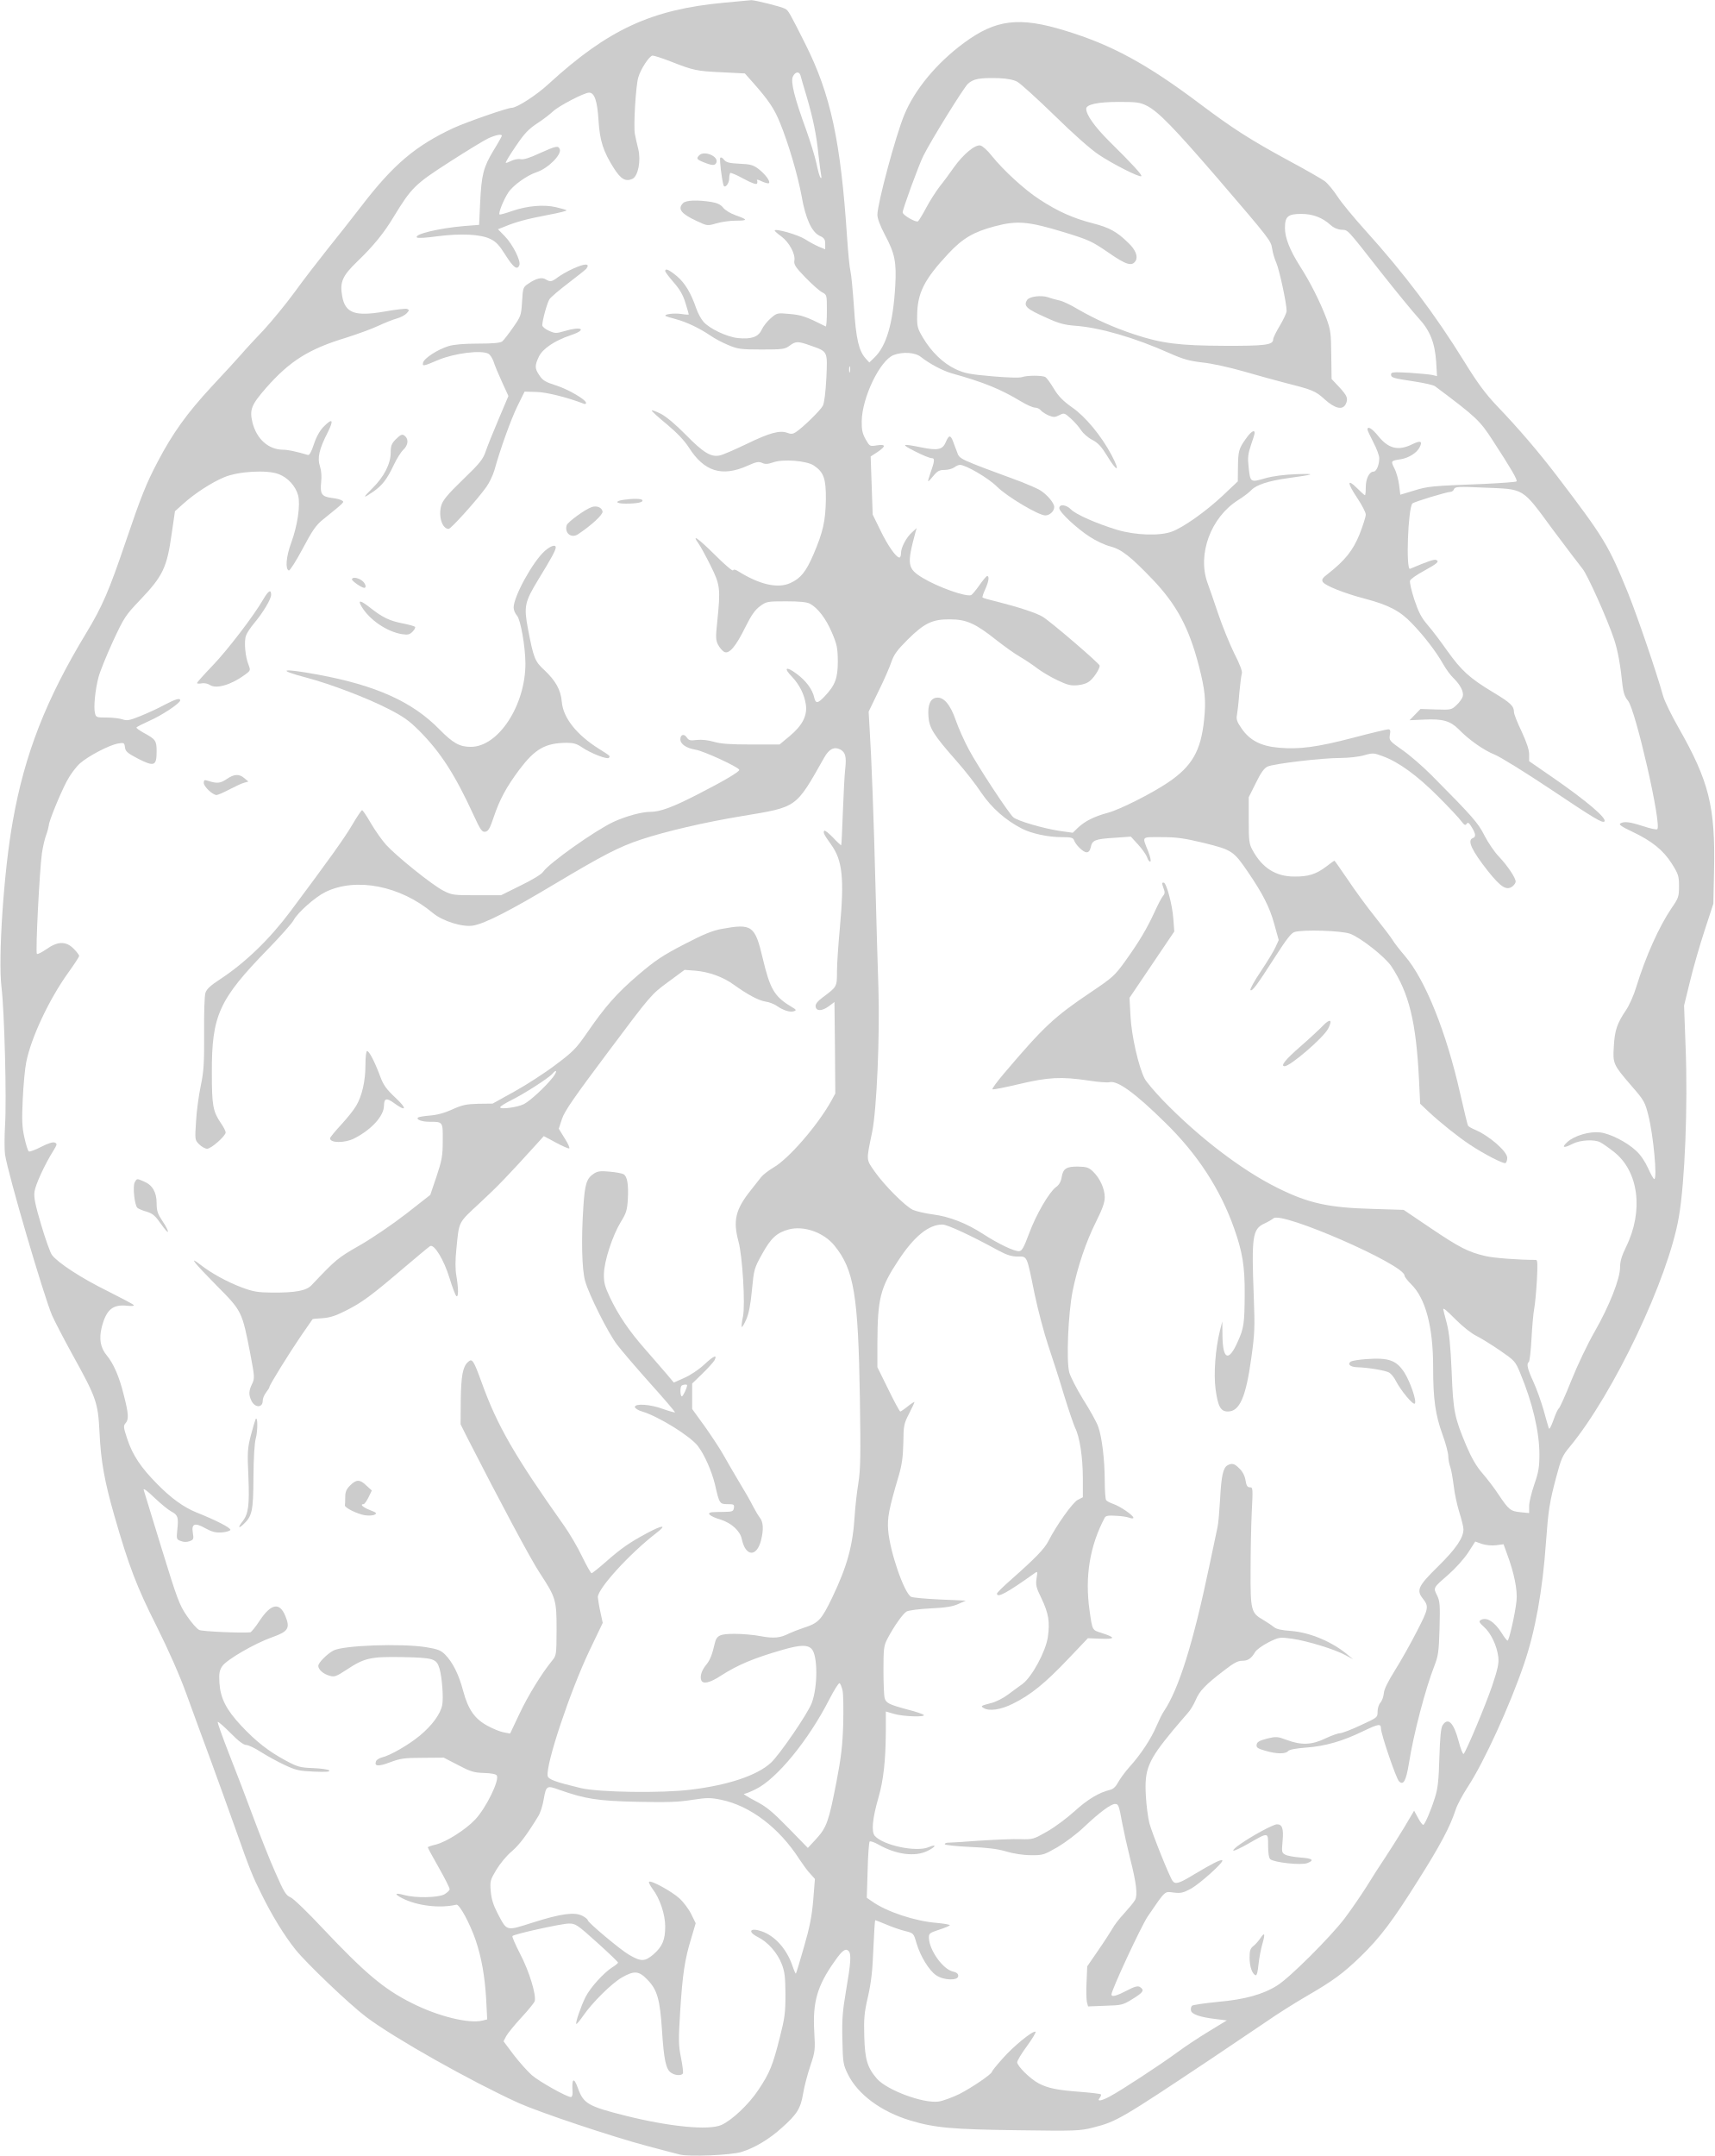
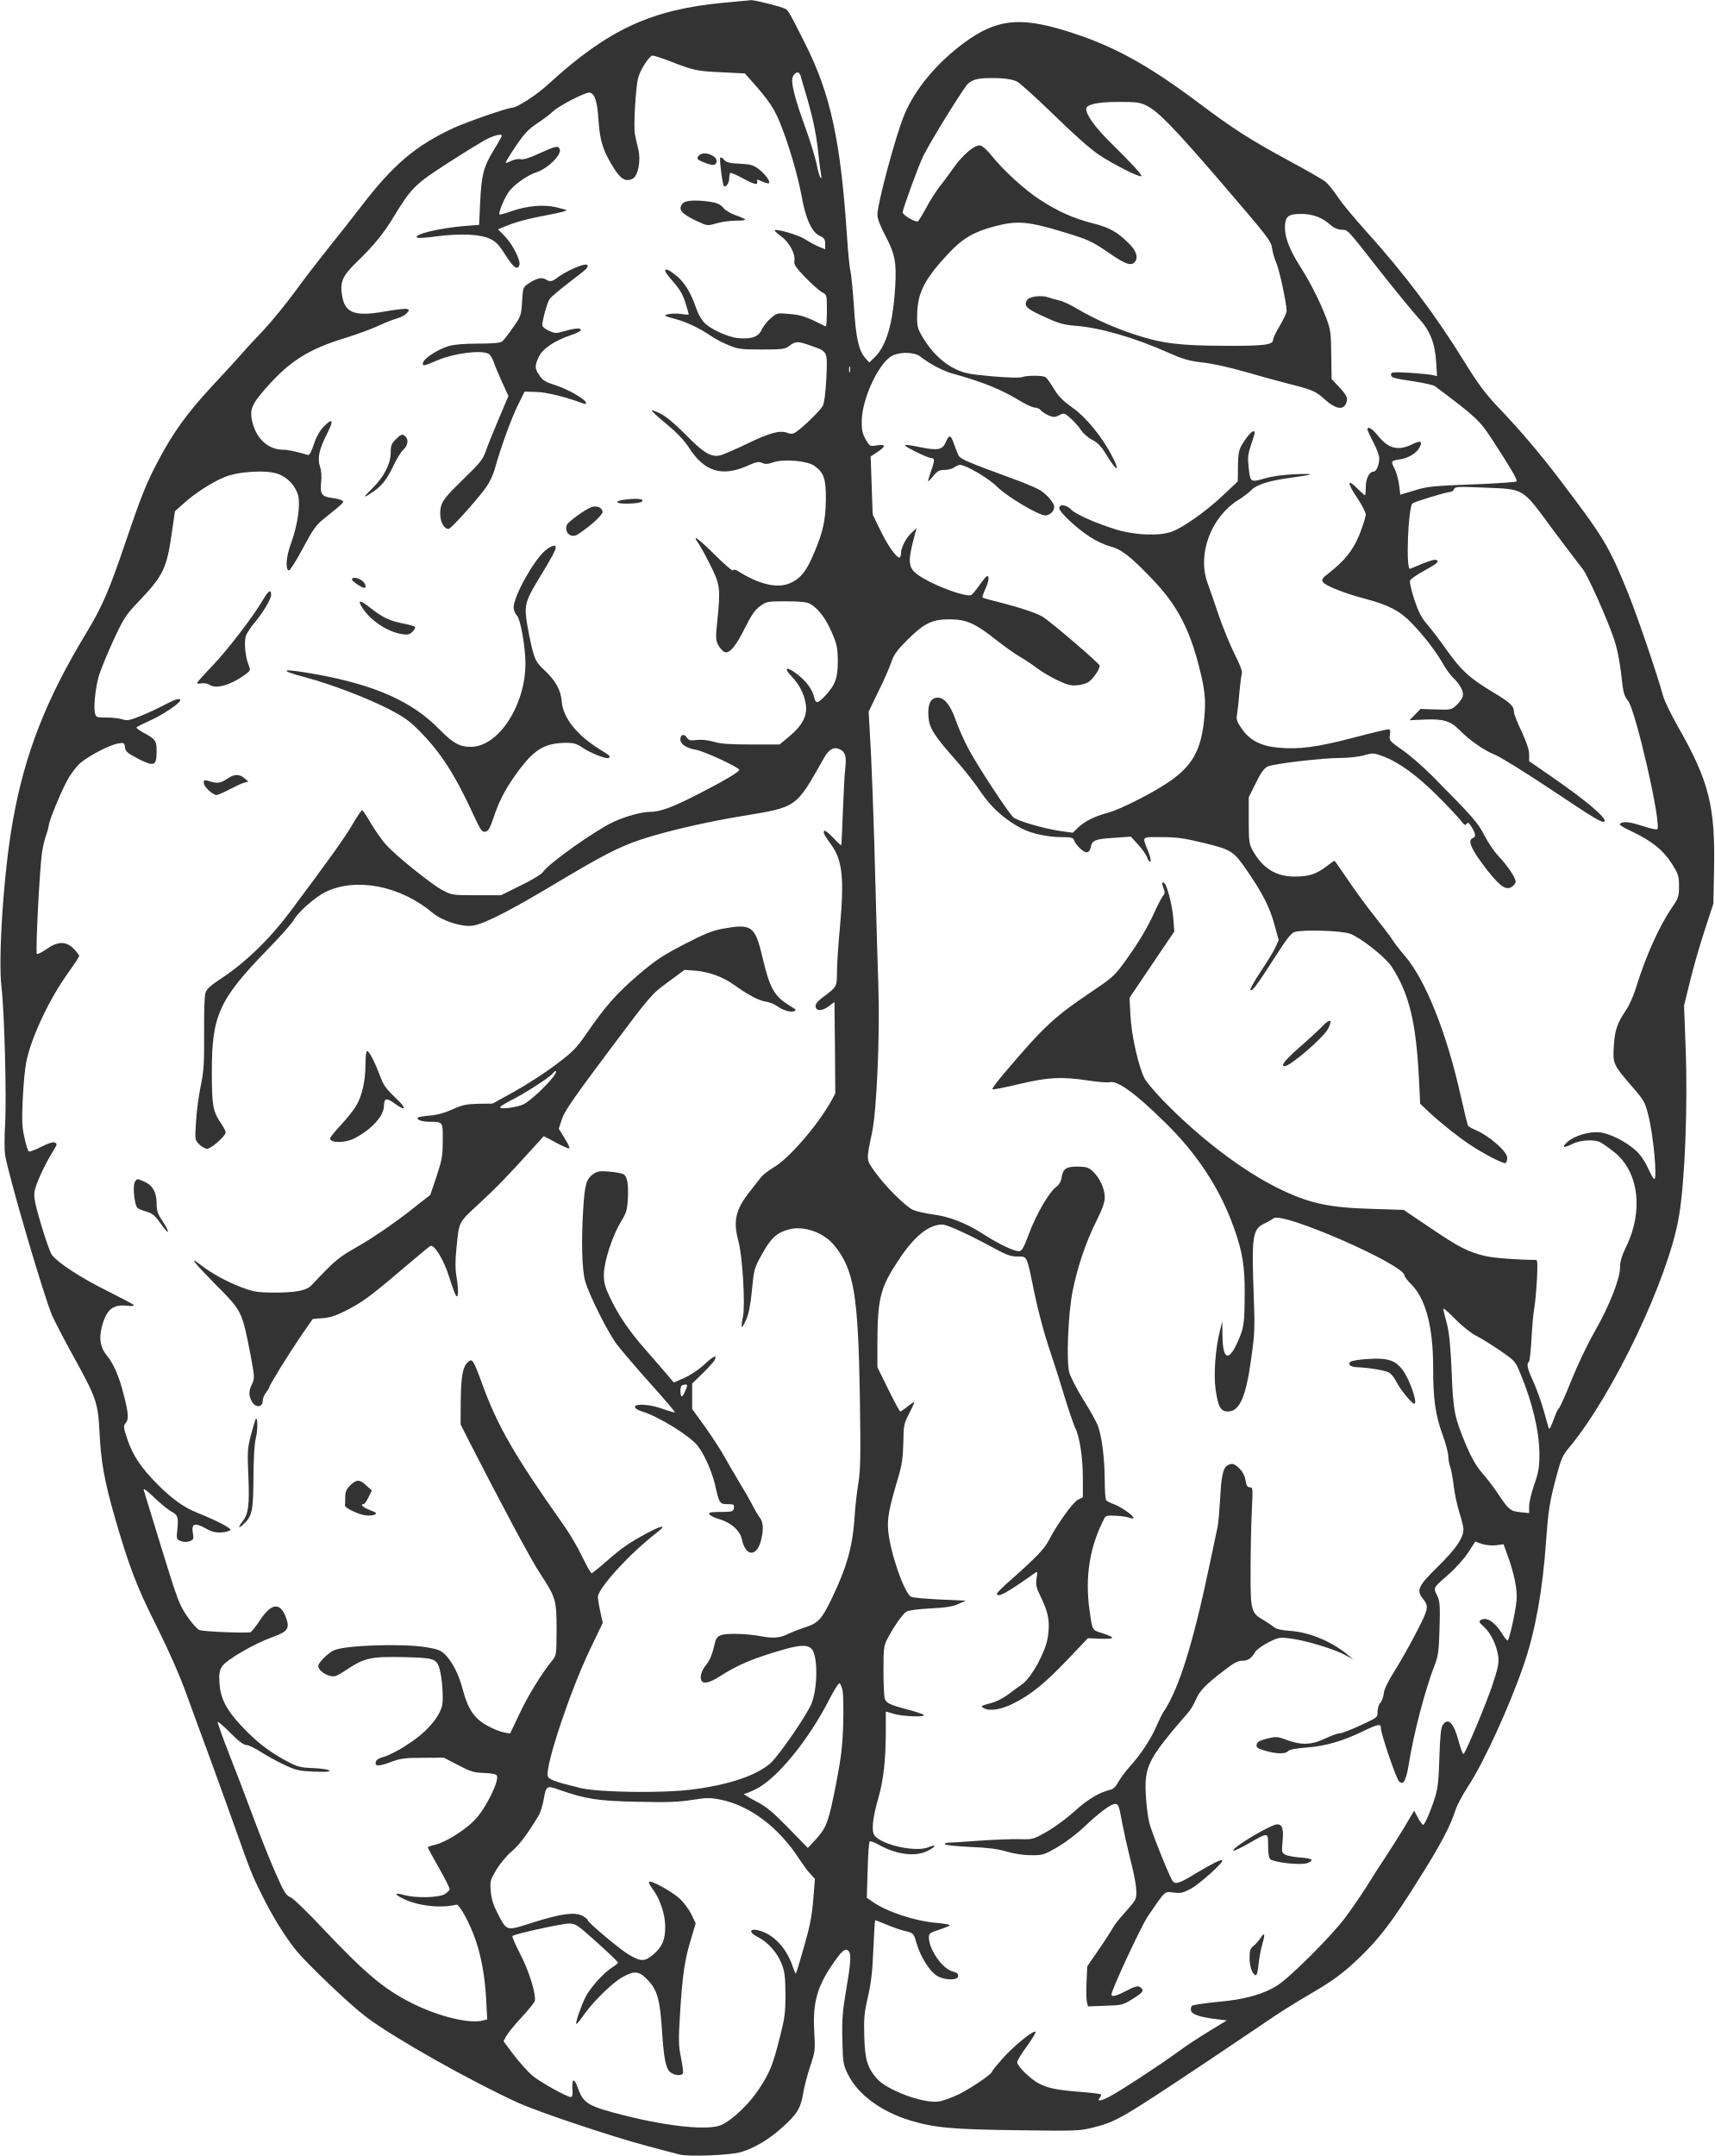
<svg xmlns="http://www.w3.org/2000/svg" version="1.0" width="1018pt" height="1280pt" viewBox="0 0 1018 1280" preserveAspectRatio="xMidYMid meet">
-   <g transform="translate(0,1280) scale(0.1,-0.1)" fill="rgb(204,204,204)" stroke="none">
+   <g transform="translate(0,1280) scale(0.1,-0.1)" fill="rgb(51,51,51)" stroke="none">
    <path d="M4300 12784 c-432 -40 -689 -159 -1042 -482 -72 -67 -189 -142 -219 -142 -26 0 -264 -83 -344 -119 -228 -106 -360 -218 -550 -466 -55 -71 -145 -186 -201 -255 -55 -69 -143 -183 -195 -255 -52 -71 -135 -172 -184 -225 -50 -52 -109 -116 -130 -141 -22 -25 -102 -113 -179 -195 -147 -159 -230 -275 -319 -444 -69 -131 -100 -209 -192 -480 -97 -286 -137 -380 -234 -540 -238 -393 -365 -718 -435 -1115 -54 -299 -88 -814 -67 -987 17 -139 31 -662 21 -818 -4 -69 -4 -148 0 -175 19 -121 229 -836 279 -954 16 -36 70 -140 120 -231 144 -260 153 -286 162 -465 8 -171 30 -292 89 -497 85 -295 131 -417 250 -653 73 -146 138 -294 178 -405 35 -96 99 -272 143 -390 43 -118 110 -303 148 -410 85 -241 99 -276 157 -392 62 -125 132 -239 199 -323 65 -81 318 -323 420 -400 164 -124 624 -383 906 -511 126 -56 558 -201 764 -255 83 -22 168 -45 190 -50 55 -15 307 -4 368 15 80 25 165 76 240 144 90 80 111 114 126 203 6 38 25 111 42 162 30 89 30 96 24 207 -10 174 18 271 121 416 46 66 65 79 83 61 17 -17 13 -72 -15 -234 -21 -124 -25 -172 -22 -293 3 -137 5 -148 33 -205 59 -120 198 -222 370 -274 145 -44 251 -53 636 -58 348 -5 371 -4 450 16 139 35 167 52 701 408 117 79 265 178 328 221 63 44 171 112 240 152 157 91 214 133 319 234 115 112 190 210 342 453 130 205 190 318 223 420 9 28 42 89 72 135 96 146 249 481 333 727 67 195 111 438 131 725 14 191 21 237 61 387 29 109 37 128 79 178 260 314 586 998 649 1366 36 207 54 661 40 1012 l-9 243 35 143 c19 79 58 215 87 303 l52 159 4 199 c8 378 -30 528 -211 846 -42 74 -84 159 -92 190 -37 134 -151 468 -208 610 -116 284 -141 326 -423 696 -107 140 -228 282 -355 414 -69 73 -115 135 -194 263 -173 280 -356 523 -590 782 -65 72 -138 160 -162 197 -24 37 -58 78 -76 92 -18 13 -113 68 -212 121 -229 124 -332 190 -528 337 -316 238 -526 352 -802 436 -273 84 -411 67 -600 -72 -163 -120 -293 -277 -355 -427 -51 -122 -160 -528 -160 -594 0 -22 16 -65 44 -118 60 -112 70 -164 62 -305 -13 -223 -53 -357 -124 -425 l-30 -29 -21 23 c-41 45 -58 115 -70 304 -7 99 -16 196 -21 215 -5 19 -14 109 -20 200 -38 573 -97 848 -248 1149 -92 183 -101 200 -120 209 -23 13 -182 52 -201 51 -9 -1 -81 -8 -161 -15z m-320 -348 c140 -55 157 -58 304 -65 l139 -7 48 -54 c92 -104 127 -155 161 -240 51 -125 105 -310 128 -434 23 -133 60 -214 107 -236 27 -12 33 -21 33 -48 l0 -32 -37 15 c-21 9 -58 29 -83 45 -42 27 -180 66 -180 51 0 -3 18 -19 40 -35 47 -35 84 -105 77 -143 -4 -23 6 -39 66 -101 40 -41 84 -80 100 -88 27 -14 27 -16 27 -110 0 -53 -3 -94 -7 -92 -117 59 -144 68 -214 74 -75 7 -76 6 -113 -26 -21 -18 -45 -49 -54 -69 -20 -42 -61 -56 -141 -48 -66 7 -170 57 -204 97 -14 16 -33 51 -42 77 -32 94 -68 153 -115 193 -47 39 -70 49 -70 31 0 -6 23 -36 50 -67 36 -41 56 -75 70 -122 11 -35 20 -66 20 -69 0 -2 -20 -1 -45 3 -42 6 -103 -1 -93 -12 3 -2 30 -11 62 -19 63 -17 139 -53 204 -97 24 -17 71 -42 105 -56 57 -24 74 -27 199 -27 126 0 139 2 167 23 37 27 49 27 125 0 102 -36 100 -31 93 -191 -5 -90 -12 -147 -21 -166 -15 -28 -118 -129 -161 -157 -17 -11 -29 -12 -49 -4 -45 17 -105 1 -241 -65 -71 -34 -144 -66 -161 -69 -52 -11 -97 16 -201 122 -62 63 -117 109 -150 126 -29 14 -53 23 -53 19 0 -5 41 -42 91 -83 60 -50 103 -96 129 -136 91 -144 197 -177 349 -109 51 23 66 26 86 17 19 -9 34 -8 66 3 59 21 199 10 242 -19 59 -40 72 -78 71 -201 -2 -128 -17 -194 -73 -325 -45 -105 -77 -144 -139 -172 -74 -33 -181 -9 -306 69 -19 12 -30 14 -33 7 -2 -7 -51 35 -109 93 -101 100 -139 126 -96 66 11 -15 43 -74 71 -130 58 -116 60 -138 40 -334 -10 -92 -9 -110 5 -137 9 -17 25 -36 36 -42 29 -16 70 32 127 149 35 70 57 101 86 122 38 28 44 29 154 29 79 0 122 -4 142 -14 47 -25 96 -89 131 -172 30 -70 34 -90 35 -169 0 -101 -15 -142 -78 -209 -41 -43 -53 -45 -62 -8 -10 48 -48 100 -105 142 -63 47 -80 36 -27 -18 44 -47 73 -104 82 -164 10 -66 -20 -125 -97 -189 l-59 -49 -168 0 c-125 0 -181 4 -222 16 -34 10 -71 14 -101 11 -40 -5 -48 -3 -60 15 -16 24 -38 17 -38 -11 0 -29 36 -53 91 -62 49 -8 259 -105 259 -120 0 -11 -92 -66 -247 -145 -150 -77 -223 -104 -283 -104 -50 0 -144 -26 -216 -59 -110 -51 -386 -247 -419 -297 -9 -14 -63 -47 -133 -81 l-117 -58 -145 0 c-139 0 -147 1 -199 28 -66 34 -276 203 -338 271 -25 28 -66 86 -91 129 -24 42 -48 77 -52 77 -4 0 -31 -40 -59 -88 -46 -78 -136 -204 -366 -512 -124 -166 -268 -305 -417 -403 -57 -37 -80 -58 -88 -81 -6 -18 -9 -120 -8 -241 1 -180 -2 -225 -20 -312 -12 -57 -25 -152 -28 -212 -7 -108 -7 -109 19 -135 14 -14 35 -26 47 -26 24 0 110 76 110 97 0 8 -13 33 -29 56 -47 70 -53 104 -53 300 -1 339 42 433 333 732 75 77 143 154 152 171 23 45 128 138 189 168 182 89 445 38 639 -125 58 -48 176 -85 239 -74 70 12 224 91 489 250 280 167 376 217 505 260 147 49 383 104 602 140 331 55 317 45 488 347 29 52 60 67 96 48 30 -16 37 -43 29 -114 -4 -33 -10 -149 -14 -256 -4 -107 -8 -196 -10 -198 -1 -2 -23 18 -48 45 -25 26 -49 45 -52 41 -9 -9 -3 -22 40 -82 68 -94 79 -200 52 -496 -9 -96 -17 -212 -17 -257 0 -92 0 -91 -83 -153 -32 -24 -46 -41 -44 -55 3 -29 37 -29 77 0 l35 26 3 -272 2 -271 -25 -46 c-82 -146 -254 -344 -343 -394 -28 -17 -61 -42 -72 -56 -12 -15 -40 -51 -63 -80 -90 -113 -105 -179 -72 -302 24 -87 41 -375 27 -445 -7 -32 -10 -60 -7 -63 2 -3 14 17 26 44 15 33 26 89 34 175 12 123 13 129 61 215 52 94 87 126 158 145 89 24 208 -18 271 -96 116 -143 141 -291 151 -905 5 -343 4 -421 -9 -505 -9 -55 -19 -143 -22 -195 -11 -178 -45 -300 -134 -486 -64 -132 -80 -150 -171 -179 -30 -10 -68 -25 -85 -33 -52 -27 -92 -30 -167 -16 -40 8 -110 14 -155 14 -89 0 -108 -9 -119 -58 -14 -62 -28 -99 -50 -125 -27 -32 -39 -69 -30 -92 9 -25 50 -17 114 25 103 66 195 105 372 156 102 29 144 30 169 5 37 -37 38 -224 1 -322 -23 -62 -193 -310 -243 -355 -82 -75 -253 -132 -474 -159 -174 -22 -545 -16 -653 9 -151 36 -195 52 -198 73 -11 71 135 506 248 743 l79 165 -14 65 c-8 36 -14 75 -15 88 0 51 187 257 349 382 63 48 37 48 -55 -1 -106 -57 -154 -90 -246 -171 -42 -37 -81 -68 -85 -68 -5 0 -30 45 -57 100 -26 55 -74 136 -105 180 -296 418 -398 595 -490 850 -50 137 -57 147 -82 124 -31 -28 -41 -81 -43 -228 l-1 -142 40 -80 c189 -370 378 -725 431 -804 95 -145 99 -159 99 -336 -1 -151 -1 -152 -28 -185 -61 -75 -142 -206 -193 -315 l-55 -116 -37 7 c-20 3 -64 21 -97 39 -76 41 -115 96 -145 208 -25 96 -62 169 -106 214 -27 27 -44 33 -115 45 -149 23 -489 11 -549 -20 -38 -20 -90 -73 -90 -91 0 -22 30 -49 68 -59 27 -8 39 -4 97 34 110 73 144 80 335 77 186 -4 202 -9 220 -69 15 -52 24 -173 16 -215 -10 -53 -60 -122 -134 -183 -67 -55 -174 -117 -225 -129 -15 -4 -31 -14 -34 -22 -12 -31 13 -33 82 -7 61 23 85 27 195 27 l125 1 85 -44 c74 -39 94 -45 154 -47 43 -1 72 -7 76 -15 17 -27 -63 -192 -128 -261 -56 -60 -171 -133 -234 -149 -27 -6 -48 -14 -48 -16 0 -3 29 -57 65 -120 36 -63 65 -121 65 -129 0 -7 -15 -21 -32 -31 -40 -20 -170 -22 -237 -4 -57 16 -63 7 -12 -19 89 -45 223 -61 321 -38 18 4 80 -110 115 -212 35 -105 54 -214 62 -351 l6 -118 -28 -7 c-80 -20 -264 25 -420 104 -166 83 -278 178 -531 446 -87 93 -172 175 -189 182 -27 11 -39 31 -89 145 -33 73 -92 223 -133 333 -41 111 -106 281 -145 379 -38 98 -68 181 -65 184 3 3 37 -27 76 -66 47 -48 78 -71 94 -71 12 0 52 -19 87 -42 35 -22 98 -57 139 -76 68 -32 87 -36 176 -40 72 -3 97 -1 90 7 -6 6 -49 12 -96 14 -78 3 -92 7 -163 45 -102 55 -177 114 -264 207 -89 95 -123 163 -129 253 -3 55 -1 73 16 99 24 38 192 136 300 174 93 33 105 53 75 126 -34 82 -84 73 -151 -27 -25 -39 -51 -70 -57 -71 -57 -5 -284 5 -303 14 -13 6 -46 43 -73 83 -45 66 -57 98 -150 400 -56 181 -104 338 -107 349 -3 12 22 -6 63 -46 38 -36 83 -73 100 -82 40 -21 45 -34 37 -107 -6 -57 -5 -60 21 -69 17 -7 35 -7 52 -1 24 9 25 14 19 50 -9 55 12 62 76 26 38 -21 60 -26 96 -24 26 2 48 9 51 15 3 12 -84 57 -202 104 -75 30 -152 86 -233 169 -96 97 -145 170 -177 266 -23 69 -24 79 -11 94 21 23 19 56 -11 172 -26 105 -60 183 -100 231 -38 46 -47 98 -30 167 27 105 65 137 151 128 26 -3 42 -2 39 4 -3 5 -74 42 -157 84 -153 75 -294 167 -329 214 -10 14 -39 95 -64 180 -36 121 -44 163 -39 196 6 42 61 161 111 241 24 39 25 43 8 50 -11 4 -41 -6 -80 -26 -35 -18 -67 -30 -73 -27 -5 3 -17 40 -26 82 -14 62 -16 103 -10 228 4 83 13 183 21 221 29 145 135 371 249 530 36 50 65 94 65 100 0 5 -14 24 -32 42 -45 46 -95 46 -162 -2 -28 -19 -53 -32 -57 -28 -9 10 16 500 30 598 6 39 17 88 26 110 8 22 14 47 15 56 0 22 66 184 107 262 20 38 55 85 79 106 51 44 173 108 226 117 34 6 37 4 40 -23 3 -24 14 -34 79 -68 95 -48 109 -43 109 45 0 63 -6 71 -78 110 -23 13 -42 27 -42 30 0 4 34 21 76 40 74 32 184 105 184 122 0 16 -27 8 -94 -27 -36 -20 -100 -49 -142 -66 -64 -26 -80 -29 -106 -20 -17 6 -59 11 -94 11 -60 0 -64 1 -70 26 -9 35 1 138 21 214 9 34 48 130 86 213 66 142 75 155 159 243 138 145 161 192 190 399 l19 130 48 43 c68 62 172 129 245 159 83 35 255 45 323 18 54 -20 100 -71 115 -125 15 -56 -3 -180 -41 -283 -30 -81 -36 -156 -14 -164 6 -2 43 56 82 129 57 108 80 141 120 173 130 105 129 104 114 113 -7 6 -35 13 -62 16 -59 8 -69 23 -62 94 4 32 1 69 -7 93 -17 50 -5 102 46 202 38 76 29 88 -26 32 -21 -22 -42 -59 -56 -102 -15 -46 -27 -67 -36 -64 -71 21 -118 31 -148 31 -86 1 -156 63 -181 162 -18 76 -7 104 81 205 142 161 254 231 475 298 66 21 152 52 190 70 39 18 88 38 111 44 22 6 49 20 59 31 16 18 16 20 2 26 -9 3 -70 -4 -136 -16 -173 -30 -231 -9 -249 91 -15 84 0 120 89 206 96 92 161 172 218 268 104 170 124 191 328 322 104 67 209 131 233 142 44 20 80 27 80 15 0 -3 -22 -43 -50 -88 -60 -100 -71 -144 -79 -311 l-6 -130 -90 -7 c-149 -13 -299 -49 -279 -68 5 -5 55 -2 119 7 139 18 259 13 317 -16 34 -16 53 -37 90 -96 47 -74 70 -91 82 -59 10 25 -40 124 -86 171 l-41 42 38 15 c66 28 137 47 259 70 66 12 116 25 110 28 -5 3 -33 11 -63 18 -72 17 -170 8 -258 -22 -40 -14 -74 -24 -77 -21 -7 8 22 83 51 128 26 42 111 104 170 123 67 22 149 104 137 136 -9 23 -22 20 -120 -24 -60 -28 -96 -39 -113 -35 -14 3 -39 -2 -55 -10 -16 -8 -31 -14 -33 -11 -2 2 24 46 59 97 51 76 76 102 127 136 36 23 78 56 95 72 34 32 185 111 214 111 32 0 49 -49 56 -165 8 -123 28 -184 92 -285 41 -64 69 -80 109 -62 34 16 52 107 35 177 -7 27 -16 68 -20 89 -9 46 5 285 20 336 14 50 67 130 85 130 9 0 56 -15 105 -34z m773 -83 c2 -10 19 -65 36 -123 40 -137 59 -230 71 -348 6 -54 13 -108 16 -122 3 -15 2 -21 -4 -15 -5 6 -16 44 -24 85 -9 41 -37 132 -62 202 -69 189 -92 282 -78 313 13 29 37 33 45 8z m1287 -38 c19 -10 118 -100 220 -199 113 -111 216 -202 264 -234 85 -57 244 -137 253 -128 7 6 -50 69 -191 208 -86 86 -136 156 -136 192 0 26 69 41 195 41 106 0 125 -3 165 -23 69 -35 163 -133 417 -427 316 -368 319 -373 327 -421 3 -22 14 -61 25 -85 18 -42 61 -240 61 -285 0 -11 -18 -50 -40 -87 -22 -36 -40 -73 -40 -82 0 -33 -48 -39 -290 -38 -268 1 -373 14 -538 69 -120 40 -227 88 -333 149 -41 25 -90 48 -108 51 -17 4 -48 12 -67 19 -41 14 -112 5 -125 -16 -23 -36 -4 -53 116 -106 71 -33 106 -42 170 -47 148 -11 354 -71 560 -163 81 -36 118 -46 195 -55 53 -5 161 -29 245 -53 83 -24 188 -53 235 -65 174 -44 190 -50 246 -101 60 -54 105 -65 124 -30 17 34 11 50 -37 102 l-46 49 -2 143 c-1 129 -4 149 -29 217 -37 98 -97 217 -157 310 -60 95 -89 168 -89 227 0 68 18 83 97 83 69 0 126 -22 174 -66 16 -15 40 -26 63 -28 43 -3 24 18 243 -261 87 -110 183 -227 214 -261 70 -75 99 -147 107 -263 l5 -84 -29 7 c-16 3 -77 9 -136 13 -94 5 -108 4 -108 -10 0 -19 8 -22 140 -42 58 -9 112 -21 121 -28 246 -184 266 -203 343 -322 110 -169 149 -236 141 -243 -4 -4 -91 -10 -193 -15 -315 -12 -334 -14 -417 -40 l-80 -24 -7 57 c-4 32 -16 77 -28 99 -22 45 -23 45 40 55 46 8 92 37 109 69 20 38 7 44 -44 19 -82 -40 -140 -26 -200 48 -37 46 -65 63 -65 40 0 -5 16 -39 35 -76 19 -36 35 -78 35 -94 0 -41 -17 -80 -34 -80 -25 0 -46 -42 -46 -92 0 -27 -2 -48 -5 -48 -3 0 -24 19 -47 42 -60 60 -59 31 1 -58 28 -42 51 -86 51 -99 0 -13 -17 -66 -37 -117 -39 -96 -86 -155 -188 -235 -33 -25 -38 -34 -30 -48 13 -22 129 -68 252 -100 140 -37 208 -73 278 -147 74 -77 141 -165 183 -238 17 -31 45 -69 62 -85 41 -40 63 -82 56 -109 -3 -12 -19 -35 -36 -51 -31 -29 -33 -30 -123 -27 l-92 3 -33 -34 -32 -33 89 4 c108 5 153 -8 203 -58 61 -63 150 -125 213 -150 33 -13 183 -106 333 -206 260 -174 307 -202 319 -191 17 18 -107 123 -308 262 l-139 96 0 41 c0 27 -15 71 -45 136 -25 52 -45 103 -45 114 0 36 -19 55 -124 118 -138 83 -188 128 -272 246 -38 54 -90 123 -117 154 -37 43 -54 76 -79 151 -17 53 -29 103 -25 112 3 9 40 35 81 57 82 45 95 57 73 66 -12 4 -48 -8 -154 -53 -26 -10 -12 362 14 388 10 10 205 69 227 69 7 0 17 7 20 16 6 15 25 16 179 9 242 -10 222 3 406 -247 83 -111 164 -218 179 -236 29 -36 146 -296 186 -416 23 -69 38 -153 51 -279 5 -40 14 -66 32 -87 45 -54 201 -736 174 -763 -4 -4 -42 4 -84 18 -80 26 -113 30 -136 16 -10 -6 10 -20 70 -48 118 -56 185 -110 236 -190 39 -62 43 -74 43 -134 0 -62 -3 -71 -44 -130 -75 -111 -154 -287 -210 -469 -14 -47 -41 -108 -60 -136 -53 -78 -68 -121 -73 -215 -7 -103 -4 -110 105 -236 75 -86 80 -96 100 -175 30 -119 54 -378 35 -378 -5 0 -21 30 -37 65 -18 40 -45 80 -72 104 -55 51 -153 101 -213 108 -63 7 -152 -19 -194 -57 -37 -34 -23 -39 33 -10 44 22 128 27 163 8 12 -6 48 -31 80 -56 148 -116 178 -351 72 -566 -25 -52 -35 -84 -35 -119 0 -69 -63 -229 -151 -383 -41 -71 -103 -201 -138 -289 -35 -88 -69 -163 -75 -167 -6 -4 -20 -35 -32 -70 -13 -36 -24 -57 -27 -48 -3 8 -17 57 -31 108 -15 52 -42 128 -61 169 -35 76 -42 107 -27 117 5 3 12 65 16 138 4 73 11 153 16 178 5 25 12 100 16 168 5 94 4 122 -5 122 -104 0 -250 11 -301 23 -102 24 -153 50 -325 166 l-160 108 -190 6 c-257 7 -378 34 -560 125 -212 105 -467 300 -680 520 -49 51 -98 109 -108 128 -36 70 -78 254 -84 370 l-6 110 133 197 133 197 -6 78 c-6 82 -41 212 -57 212 -12 0 -12 -2 0 -36 8 -20 7 -31 -4 -43 -8 -9 -30 -51 -50 -95 -45 -98 -91 -176 -175 -293 -62 -86 -75 -97 -201 -182 -222 -149 -283 -207 -519 -485 -40 -47 -71 -89 -68 -93 4 -3 75 11 159 31 174 41 249 45 411 21 56 -9 112 -13 125 -10 47 12 151 -63 330 -239 192 -187 328 -396 410 -628 50 -141 64 -226 63 -392 -1 -174 -5 -201 -41 -281 -54 -122 -89 -109 -91 34 l-1 86 -14 -55 c-27 -108 -38 -255 -26 -347 14 -103 30 -133 73 -133 70 0 107 85 139 316 20 143 22 180 15 364 -14 360 -8 403 63 436 20 9 44 23 54 31 49 43 778 -275 778 -340 0 -7 18 -30 39 -51 86 -84 131 -252 131 -493 0 -191 13 -282 56 -401 19 -52 34 -109 34 -128 0 -18 5 -45 11 -61 6 -15 15 -66 21 -113 5 -47 21 -119 34 -160 13 -41 24 -86 24 -99 0 -51 -45 -117 -152 -222 -117 -115 -129 -140 -89 -190 37 -47 34 -59 -36 -195 -36 -71 -95 -175 -130 -231 -42 -67 -65 -114 -66 -137 -2 -19 -10 -43 -20 -54 -9 -10 -17 -34 -17 -54 0 -35 -1 -35 -101 -81 -55 -26 -111 -47 -122 -47 -12 0 -51 -14 -87 -31 -80 -39 -144 -41 -229 -9 -56 21 -63 21 -118 8 -45 -12 -59 -20 -61 -36 -3 -17 6 -23 51 -36 68 -20 121 -20 136 -2 7 9 46 16 109 21 111 8 215 38 334 96 94 45 108 47 108 18 0 -33 90 -297 107 -314 26 -27 42 1 59 105 28 178 98 443 151 579 23 59 27 84 31 223 4 141 2 162 -15 197 -23 46 -24 43 71 126 38 33 89 90 113 126 l43 67 39 -14 c25 -8 58 -11 85 -8 l44 6 20 -55 c43 -115 64 -218 57 -282 -8 -75 -44 -235 -53 -235 -4 0 -20 20 -35 45 -44 69 -92 98 -126 76 -11 -7 -6 -16 21 -40 41 -36 77 -112 85 -179 4 -38 -3 -70 -37 -172 -41 -119 -153 -386 -169 -403 -4 -4 -18 30 -30 77 -29 109 -63 143 -95 93 -10 -16 -15 -69 -19 -192 -4 -136 -9 -183 -26 -236 -24 -77 -58 -156 -69 -163 -4 -2 -18 15 -31 40 l-24 44 -61 -103 c-34 -56 -85 -136 -112 -177 -28 -41 -77 -118 -109 -170 -33 -52 -91 -137 -131 -190 -83 -109 -325 -351 -399 -397 -85 -54 -194 -84 -354 -98 -79 -8 -148 -18 -153 -23 -6 -6 -8 -18 -6 -28 4 -23 55 -40 148 -51 l65 -8 -105 -64 c-58 -35 -143 -91 -190 -126 -98 -72 -333 -226 -399 -261 -52 -28 -80 -32 -61 -9 7 9 10 18 7 21 -3 3 -59 10 -124 15 -134 10 -189 21 -245 50 -50 26 -128 103 -128 126 1 10 27 54 60 98 32 44 54 82 49 83 -17 7 -133 -88 -196 -160 -35 -39 -63 -74 -63 -78 0 -13 -117 -93 -193 -132 -44 -21 -100 -42 -126 -45 -92 -11 -303 68 -363 135 -58 67 -72 114 -76 252 -3 107 0 141 22 236 19 84 27 152 32 283 4 94 9 171 11 171 2 0 31 -11 64 -25 33 -14 83 -32 112 -39 52 -13 52 -13 69 -72 23 -78 75 -163 117 -191 45 -31 131 -33 131 -4 0 13 -9 21 -31 26 -59 13 -139 124 -143 197 -1 30 2 32 62 52 34 11 62 23 62 26 0 4 -35 10 -78 14 -129 10 -299 67 -383 127 l-32 22 5 163 c2 90 8 167 12 171 4 4 28 -4 54 -19 105 -59 215 -73 289 -37 53 26 57 44 6 22 -74 -30 -267 11 -318 67 -22 25 -15 101 21 227 30 103 43 220 44 390 l0 122 48 -14 c52 -16 192 -21 177 -6 -6 5 -46 19 -90 30 -116 31 -134 40 -142 70 -4 14 -7 89 -7 166 0 127 2 144 23 185 39 74 92 150 115 163 11 6 75 15 141 18 88 4 132 11 165 26 l45 20 -154 7 c-85 4 -162 11 -171 16 -41 22 -126 268 -136 395 -6 73 4 126 63 325 19 65 25 111 27 195 1 103 4 114 34 172 17 34 32 65 32 69 0 3 -18 -8 -39 -25 -21 -17 -42 -31 -45 -31 -4 0 -36 59 -71 131 l-65 132 0 146 c1 261 17 326 123 486 94 144 181 215 263 215 29 0 166 -63 334 -155 49 -26 77 -35 113 -35 58 0 53 11 100 -220 20 -96 57 -236 82 -310 25 -74 68 -207 94 -295 27 -88 57 -174 65 -192 27 -51 46 -177 46 -299 l0 -113 -31 -16 c-30 -16 -125 -149 -174 -245 -24 -46 -76 -100 -222 -229 -46 -40 -83 -77 -83 -82 0 -28 58 3 222 120 19 14 20 13 13 -30 -6 -38 -2 -55 29 -118 43 -90 51 -141 38 -231 -13 -86 -95 -237 -151 -278 -20 -14 -59 -43 -86 -63 -28 -21 -73 -44 -100 -50 -61 -16 -63 -18 -45 -29 33 -21 102 -11 174 25 106 52 192 122 326 263 l120 126 78 -3 c86 -3 88 7 4 34 -57 18 -55 13 -72 132 -29 202 1 385 90 553 6 11 22 14 66 11 32 -1 68 -7 81 -12 13 -5 23 -5 23 0 0 15 -80 69 -119 82 -20 7 -39 17 -43 23 -4 6 -8 56 -8 111 0 129 -17 267 -40 328 -10 27 -50 99 -89 160 -38 62 -75 134 -82 160 -18 73 -6 347 20 481 30 147 79 292 140 414 37 74 51 113 51 144 0 50 -29 114 -70 153 -25 24 -38 28 -88 29 -70 1 -90 -12 -98 -64 -4 -25 -15 -45 -34 -58 -41 -31 -118 -163 -160 -277 -29 -78 -41 -101 -57 -103 -26 -4 -125 43 -217 103 -98 63 -197 102 -296 115 -47 6 -100 19 -119 27 -46 22 -168 144 -226 226 -53 76 -52 63 -16 237 27 133 46 568 37 855 -4 121 -12 387 -17 590 -10 400 -24 778 -35 945 l-6 105 58 120 c33 66 67 145 77 175 15 44 34 70 97 133 99 98 147 121 251 120 98 0 152 -25 274 -122 50 -39 114 -85 143 -101 29 -17 74 -47 100 -67 26 -20 80 -52 120 -71 61 -29 80 -34 123 -30 34 4 58 13 75 29 26 24 54 70 54 87 0 12 -289 260 -338 290 -38 23 -138 56 -275 91 -43 10 -81 21 -83 24 -2 2 5 24 16 48 21 46 26 79 12 79 -5 0 -25 -24 -46 -54 -21 -30 -43 -56 -49 -59 -31 -12 -197 47 -288 102 -91 55 -95 79 -43 271 l7 25 -27 -25 c-35 -31 -66 -91 -66 -125 0 -14 -4 -25 -9 -25 -20 0 -70 72 -113 161 l-46 94 -6 172 -6 173 40 26 c52 35 51 48 -3 40 -42 -7 -43 -6 -67 36 -19 34 -24 57 -23 108 2 140 108 360 189 392 55 21 129 16 162 -11 52 -41 128 -81 182 -97 194 -54 291 -94 414 -168 33 -20 70 -36 82 -36 12 0 28 -7 35 -17 8 -9 29 -22 47 -30 28 -11 36 -11 62 2 29 15 31 14 70 -21 22 -20 49 -51 60 -69 11 -17 40 -43 65 -56 35 -18 55 -40 87 -92 62 -103 83 -102 28 2 -60 113 -154 227 -232 281 -55 39 -82 66 -110 112 -20 34 -43 65 -50 69 -17 11 -110 11 -140 0 -14 -5 -85 -3 -177 5 -134 12 -162 17 -218 43 -73 35 -142 101 -193 187 -31 52 -35 65 -34 129 1 135 41 215 186 370 84 90 149 128 273 161 135 36 200 30 411 -34 150 -46 167 -54 265 -121 106 -74 141 -84 162 -50 16 25 0 67 -43 107 -67 66 -112 91 -210 116 -117 30 -207 70 -316 141 -91 59 -215 173 -285 260 -24 31 -54 58 -67 61 -30 8 -101 -50 -158 -130 -24 -34 -61 -85 -84 -113 -22 -29 -59 -86 -81 -128 -22 -41 -44 -77 -48 -79 -13 -8 -91 37 -91 53 0 20 97 285 123 336 48 96 238 402 264 427 32 30 69 37 183 34 49 -2 87 -9 110 -21z m-993 -1722 c-3 -10 -5 -4 -5 12 0 17 2 24 5 18 2 -7 2 -21 0 -30z m3601 -5631 c37 -37 90 -79 117 -92 28 -14 91 -53 141 -87 88 -61 92 -64 121 -135 73 -175 114 -348 114 -483 0 -75 -5 -105 -30 -177 -17 -49 -31 -107 -31 -129 l0 -42 -50 5 c-60 6 -70 13 -131 104 -26 40 -70 97 -97 128 -34 39 -63 88 -95 163 -70 167 -78 203 -87 438 -7 158 -14 230 -29 289 -12 44 -21 81 -21 83 0 10 17 -4 78 -65z m-3645 -2198 c5 -21 6 -111 4 -199 -4 -127 -12 -198 -40 -343 -46 -237 -58 -270 -119 -338 l-51 -55 -116 119 c-96 98 -130 126 -196 160 -44 23 -74 42 -67 42 7 0 39 12 70 28 124 60 314 292 437 534 28 54 54 96 60 95 5 -2 13 -21 18 -43z m-1682 -590 c154 -54 227 -66 459 -71 179 -4 247 -2 328 11 91 14 109 14 174 1 173 -36 345 -166 466 -355 20 -30 48 -69 64 -85 l27 -30 -10 -125 c-8 -95 -21 -162 -55 -279 -24 -85 -46 -156 -48 -158 -2 -2 -11 18 -20 45 -34 100 -103 178 -183 206 -70 24 -86 -2 -23 -34 60 -30 116 -94 141 -158 19 -48 22 -77 23 -182 0 -109 -4 -141 -33 -254 -42 -168 -61 -214 -128 -314 -57 -86 -158 -181 -220 -208 -76 -33 -308 -10 -568 55 -223 56 -250 72 -283 163 -25 70 -38 60 -32 -24 1 -16 -4 -28 -10 -28 -24 0 -187 91 -232 130 -26 23 -74 77 -108 121 l-60 80 16 31 c9 16 49 66 89 109 40 43 76 87 80 98 11 35 -33 180 -87 282 -28 55 -49 102 -45 105 11 12 293 74 335 74 40 0 49 -6 167 -112 69 -62 125 -116 125 -120 0 -3 -15 -16 -33 -27 -50 -31 -132 -121 -160 -177 -28 -56 -61 -153 -55 -160 3 -2 21 20 42 50 53 77 169 192 229 226 74 42 101 40 153 -15 57 -59 73 -116 85 -300 11 -171 23 -230 53 -250 23 -17 62 -20 71 -5 3 5 -2 47 -11 92 -15 74 -16 103 -5 278 14 220 27 308 66 434 l26 88 -26 53 c-14 29 -45 71 -70 94 -46 42 -170 110 -181 99 -3 -4 6 -22 20 -41 44 -57 76 -153 76 -224 0 -81 -17 -120 -71 -167 -51 -43 -73 -43 -146 0 -51 30 -243 191 -243 204 0 5 -14 17 -32 26 -46 24 -127 13 -294 -40 -161 -51 -152 -54 -209 54 -26 50 -37 86 -41 132 -5 60 -3 66 33 127 21 35 61 84 90 108 47 40 91 99 159 210 12 18 27 65 33 103 14 79 18 81 92 54z" />
    <path d="M4152 11878 c-19 -19 -15 -25 28 -42 50 -20 66 -20 74 -1 14 37 -72 73 -102 43z" />
    <path d="M4277 11863 c-6 -9 9 -127 19 -162 7 -23 34 8 34 39 0 14 3 29 6 33 4 3 39 -12 79 -34 46 -25 76 -36 80 -29 3 5 3 15 0 20 -4 6 10 3 29 -7 20 -9 39 -14 42 -10 10 10 -22 53 -62 84 -32 24 -48 28 -113 31 -62 3 -79 8 -92 24 -9 12 -19 16 -22 11z" />
    <path d="M4056 11594 c-34 -34 -12 -63 81 -106 62 -29 63 -30 117 -14 30 9 82 16 117 16 71 0 71 6 -3 32 -29 10 -62 30 -73 44 -15 19 -35 29 -71 35 -82 13 -151 11 -168 -7z" />
    <path d="M3401 11204 c-30 -13 -69 -36 -87 -49 -37 -28 -46 -30 -73 -14 -22 15 -57 7 -102 -24 -33 -22 -34 -24 -39 -108 -5 -82 -7 -87 -54 -154 -27 -39 -56 -76 -64 -82 -11 -9 -56 -13 -142 -13 -84 0 -144 -5 -177 -15 -63 -19 -147 -73 -151 -99 -5 -22 2 -21 93 18 95 39 252 59 295 36 10 -5 24 -27 31 -47 6 -21 29 -75 50 -121 l38 -83 -58 -137 c-32 -75 -67 -162 -77 -192 -16 -47 -35 -71 -137 -169 -91 -88 -119 -123 -127 -153 -18 -64 6 -138 44 -138 14 0 168 171 224 249 18 25 39 70 48 100 35 127 98 301 137 381 l42 85 70 -2 c60 -1 183 -32 282 -70 7 -3 13 -1 13 5 0 19 -106 81 -179 104 -60 19 -78 29 -97 58 -29 42 -30 58 -4 113 23 47 92 94 189 127 100 33 67 56 -38 24 -48 -14 -55 -14 -91 2 -23 10 -40 25 -40 33 1 33 29 133 43 155 9 13 60 56 114 97 54 41 101 79 105 84 24 33 -9 32 -81 -1z" />
    <path d="M2349 10191 c-24 -25 -29 -38 -29 -78 0 -66 -40 -144 -107 -210 -61 -60 -61 -66 2 -23 55 38 84 76 124 161 17 36 42 76 56 89 27 25 32 59 13 78 -18 18 -26 15 -59 -17z" />
    <path d="M3705 9833 c-57 -8 -51 -23 11 -23 68 0 106 8 98 21 -5 9 -53 10 -109 2z" />
    <path d="M3512 9789 c-41 -15 -140 -88 -147 -107 -14 -47 27 -80 67 -54 80 53 149 117 146 135 -4 25 -36 37 -66 26z" />
    <path d="M3236 9530 c-71 -62 -186 -271 -186 -337 0 -15 9 -36 20 -48 21 -23 49 -181 50 -282 1 -250 -161 -498 -325 -497 -66 0 -105 22 -185 103 -161 165 -377 262 -723 326 -218 40 -250 30 -64 -19 139 -37 353 -118 482 -184 90 -46 123 -69 185 -131 127 -128 212 -260 324 -504 39 -85 49 -98 67 -95 18 2 28 19 50 85 36 107 75 179 153 284 94 124 154 158 282 159 39 0 60 -6 90 -27 53 -36 152 -74 160 -62 7 12 12 8 -59 53 -134 84 -213 185 -221 279 -6 71 -36 125 -104 189 -56 51 -64 72 -97 245 -25 133 -20 158 62 293 78 127 103 174 103 190 0 19 -29 10 -64 -20z" />
    <path d="M2090 9360 c0 -10 58 -50 73 -50 16 0 6 30 -15 44 -25 18 -58 21 -58 6z" />
    <path d="M1564 9243 c-55 -96 -211 -300 -301 -394 -51 -53 -93 -100 -93 -104 0 -4 12 -5 27 -2 15 3 37 -1 50 -10 38 -25 128 2 210 63 31 23 31 25 19 57 -20 47 -28 141 -15 174 5 15 27 48 48 73 53 63 101 143 101 169 0 34 -16 25 -46 -26z" />
    <path d="M2147 9199 c46 -78 149 -149 240 -164 35 -5 45 -3 63 15 12 12 18 25 14 29 -5 4 -38 13 -73 20 -77 15 -119 35 -189 90 -62 49 -80 52 -55 10z" />
    <path d="M1345 8174 c-38 -25 -55 -27 -112 -9 -19 6 -23 4 -23 -13 0 -22 53 -72 76 -72 7 0 42 15 76 33 35 18 74 37 88 40 l25 7 -24 20 c-31 27 -61 25 -106 -6z" />
    <path d="M4285 7285 c-52 -9 -109 -32 -222 -91 -129 -67 -171 -95 -272 -181 -130 -111 -197 -188 -306 -346 -63 -91 -82 -111 -185 -188 -63 -48 -173 -119 -245 -159 l-130 -72 -85 -1 c-72 -2 -96 -7 -155 -34 -46 -21 -92 -33 -133 -36 -35 -3 -66 -8 -70 -12 -12 -12 23 -25 70 -25 79 0 78 1 77 -114 0 -89 -5 -114 -37 -211 l-37 -109 -143 -112 c-79 -61 -203 -146 -277 -188 -131 -75 -140 -83 -285 -236 -31 -33 -95 -45 -235 -44 -86 1 -111 5 -183 32 -84 32 -178 83 -244 135 -70 54 -38 13 96 -123 154 -155 153 -154 203 -411 25 -134 26 -141 10 -175 -20 -41 -21 -64 -5 -98 20 -45 68 -46 68 -2 0 13 9 35 20 49 11 14 20 29 20 33 0 11 115 197 188 304 36 52 66 96 68 98 1 2 27 4 59 6 43 3 78 14 139 45 97 49 151 89 342 252 80 68 151 127 158 131 24 14 82 -81 115 -189 17 -56 36 -105 41 -108 13 -8 13 43 0 120 -7 40 -7 93 0 160 17 169 8 151 141 275 106 98 165 160 342 355 l36 40 71 -38 c39 -21 75 -37 80 -35 5 2 -7 29 -27 60 l-35 57 19 58 c15 46 72 128 275 399 253 338 256 341 354 413 l99 73 65 -5 c80 -7 164 -37 227 -83 84 -60 146 -93 187 -100 23 -3 53 -15 67 -25 39 -27 79 -40 102 -33 18 6 17 9 -17 29 -98 59 -124 104 -167 286 -46 195 -64 207 -244 174z m-1003 -882 c-44 -56 -133 -138 -171 -158 -37 -19 -141 -33 -141 -19 0 6 30 24 67 43 74 36 223 132 243 156 28 33 30 13 2 -22z" />
    <path d="M2170 6477 c0 -94 -20 -183 -55 -242 -13 -23 -53 -73 -89 -112 -36 -39 -66 -75 -66 -81 0 -29 87 -29 143 -1 102 52 177 133 177 195 1 44 15 48 60 15 74 -54 79 -34 8 32 -54 51 -71 74 -91 128 -32 86 -65 149 -77 149 -6 0 -10 -35 -10 -83z" />
    <path d="M3529 5834 c-46 -29 -56 -61 -65 -199 -13 -194 -9 -373 11 -442 23 -81 136 -307 189 -376 24 -32 112 -135 196 -229 84 -93 150 -171 148 -173 -2 -2 -34 7 -71 20 -75 28 -167 34 -167 12 0 -8 19 -20 43 -27 97 -29 286 -146 331 -205 40 -52 83 -151 102 -230 25 -112 28 -115 74 -115 37 0 41 -2 38 -22 -3 -21 -9 -23 -58 -24 -30 0 -63 -1 -73 -2 -35 -4 -11 -25 50 -43 67 -21 118 -68 128 -117 22 -104 88 -108 114 -7 16 64 14 109 -8 136 -10 13 -28 44 -41 69 -12 25 -48 88 -80 140 -31 52 -73 124 -93 160 -20 36 -70 112 -111 170 l-76 105 0 75 0 76 61 59 c33 32 65 68 71 78 20 38 -3 29 -60 -24 -33 -31 -85 -65 -120 -80 l-61 -27 -48 57 c-26 31 -83 95 -125 144 -93 106 -156 199 -206 304 -30 64 -37 88 -36 138 1 77 51 229 100 310 32 51 38 70 42 133 5 89 -3 139 -26 151 -9 5 -46 12 -82 15 -52 5 -70 3 -91 -10z m551 -1258 c0 -15 -24 -66 -31 -66 -10 0 -12 53 -2 63 7 7 33 10 33 3z" />
    <path d="M800 5781 c-13 -25 -1 -137 16 -152 7 -6 33 -17 56 -23 35 -11 50 -24 83 -71 21 -31 41 -53 42 -48 2 6 -12 34 -32 63 -29 44 -35 61 -35 107 0 65 -25 108 -76 129 -42 18 -41 18 -54 -5z" />
    <path d="M1518 4375 c-3 -6 -16 -49 -28 -95 -20 -77 -22 -100 -15 -247 7 -171 0 -221 -35 -266 -28 -35 -25 -45 4 -18 54 50 60 81 61 281 1 117 6 202 14 231 12 45 12 133 -1 114z" />
    <path d="M2079 3981 c-23 -23 -29 -39 -29 -70 0 -23 -1 -44 -2 -48 -3 -14 75 -52 119 -59 22 -3 49 -2 58 4 15 8 10 12 -29 27 -41 16 -61 35 -37 35 5 0 18 18 29 40 l20 41 -32 29 c-39 38 -60 38 -97 1z" />
    <path d="M7397 10194 c-41 -58 -45 -72 -46 -171 l-1 -81 -90 -85 c-99 -93 -233 -188 -301 -213 -72 -27 -215 -22 -324 10 -122 37 -248 92 -276 122 -27 28 -69 33 -69 7 0 -23 101 -118 181 -170 35 -23 90 -49 122 -57 66 -17 121 -60 252 -197 142 -149 215 -286 273 -509 38 -147 44 -207 32 -323 -19 -185 -72 -277 -215 -373 -96 -65 -285 -160 -355 -179 -82 -22 -136 -49 -178 -88 l-32 -31 -78 11 c-99 15 -252 60 -275 81 -30 27 -210 301 -264 402 -28 52 -63 131 -78 175 -32 92 -71 138 -113 133 -37 -4 -54 -41 -49 -110 4 -69 30 -111 166 -265 50 -56 117 -142 149 -191 61 -89 142 -161 241 -212 57 -29 155 -50 234 -50 55 0 69 -3 74 -17 10 -29 55 -73 75 -73 13 0 20 10 25 30 8 42 26 49 140 56 l98 7 43 -47 c24 -26 48 -60 54 -77 5 -16 14 -27 19 -24 5 3 -1 29 -12 58 -38 95 -45 87 78 87 91 0 133 -6 254 -35 164 -41 174 -47 258 -170 88 -129 130 -210 157 -309 l27 -97 -19 -42 c-10 -23 -50 -88 -88 -145 -38 -56 -65 -106 -61 -110 10 -10 38 28 144 193 71 111 99 147 119 152 52 15 274 8 327 -10 61 -21 209 -137 247 -194 105 -159 147 -330 164 -672 l7 -144 53 -50 c68 -63 174 -148 241 -192 82 -55 202 -117 213 -110 5 3 10 17 10 31 0 38 -108 132 -192 167 -19 8 -38 19 -41 24 -3 5 -24 92 -47 193 -82 363 -206 672 -327 814 -32 37 -65 80 -73 94 -8 14 -55 76 -103 136 -49 61 -123 162 -164 224 -42 61 -77 112 -79 112 -2 0 -24 -15 -48 -34 -60 -46 -107 -61 -191 -60 -110 0 -191 52 -248 158 -20 36 -22 56 -22 177 l0 136 42 84 c30 62 50 89 70 98 36 17 323 51 432 51 47 0 110 7 141 16 53 15 58 14 112 -6 95 -35 204 -115 327 -238 64 -64 126 -130 138 -147 18 -24 24 -27 32 -16 7 11 14 7 30 -20 25 -40 26 -58 6 -65 -34 -13 -6 -73 90 -195 75 -94 109 -117 144 -93 11 8 21 22 21 30 0 22 -47 93 -100 149 -26 27 -64 83 -85 124 -38 76 -72 114 -315 359 -52 52 -130 120 -174 150 -75 53 -78 56 -73 89 5 26 2 33 -10 33 -9 0 -102 -22 -208 -50 -214 -56 -321 -70 -442 -59 -106 9 -173 44 -221 115 -27 38 -32 55 -27 79 3 16 10 75 14 130 5 55 12 107 15 116 5 11 -12 56 -45 120 -28 57 -71 163 -95 234 -24 72 -53 155 -64 185 -61 170 20 389 182 491 29 18 65 45 79 60 30 31 102 54 215 70 161 22 175 28 54 24 -75 -3 -140 -11 -189 -25 -87 -25 -87 -25 -97 70 -6 53 -3 76 14 127 12 34 22 67 22 72 0 23 -22 9 -53 -35z" />
    <path d="M5616 10175 c-19 -45 -47 -51 -146 -31 -118 24 -123 20 -36 -24 43 -22 87 -40 98 -40 20 0 19 -15 -9 -94 -18 -54 -17 -55 18 -13 25 31 37 37 68 37 20 0 46 7 57 15 10 8 26 15 34 15 35 0 169 -78 221 -130 58 -58 246 -170 286 -170 26 0 53 25 53 50 0 24 -42 73 -83 99 -18 11 -69 33 -112 50 -381 141 -366 133 -383 180 -7 17 -17 45 -23 61 -15 39 -25 38 -43 -5z" />
    <path d="M7854 6709 c-16 -17 -75 -72 -131 -121 -90 -78 -122 -118 -95 -118 34 0 229 168 258 222 29 55 13 64 -32 17z" />
    <path d="M8110 4731 c-41 -3 -81 -10 -88 -14 -23 -15 -6 -32 34 -34 69 -2 168 -19 191 -31 13 -7 32 -30 42 -51 30 -58 102 -144 112 -134 13 13 -26 127 -61 183 -48 75 -94 91 -230 81z" />
    <path d="M7288 4100 c-25 -15 -36 -63 -43 -200 -4 -69 -10 -143 -15 -165 -5 -22 -27 -126 -49 -232 -97 -463 -182 -732 -270 -863 -10 -14 -29 -53 -44 -88 -32 -75 -92 -167 -160 -242 -27 -30 -57 -72 -68 -92 -13 -25 -29 -40 -47 -44 -66 -16 -133 -56 -210 -126 -45 -41 -119 -96 -165 -122 -79 -45 -84 -47 -157 -45 -41 2 -151 -3 -245 -9 -93 -7 -178 -12 -187 -12 -10 0 -18 -4 -18 -9 0 -5 66 -12 148 -16 105 -4 167 -12 217 -27 42 -13 100 -22 145 -22 72 -1 78 1 160 48 47 28 119 82 160 122 88 83 156 134 181 134 21 0 23 -7 44 -120 9 -47 29 -137 45 -201 38 -148 46 -219 30 -249 -6 -12 -36 -48 -65 -80 -30 -32 -61 -73 -70 -91 -10 -17 -47 -75 -83 -127 l-66 -96 -4 -93 c-3 -51 -1 -104 2 -119 l7 -26 102 4 c99 3 104 4 165 42 63 39 69 51 40 70 -12 7 -32 2 -77 -22 -62 -32 -91 -40 -91 -23 0 27 176 405 215 463 108 158 99 149 154 142 42 -5 56 -2 101 22 55 30 198 159 188 169 -7 8 -57 -17 -169 -84 -87 -53 -110 -60 -126 -38 -18 23 -122 283 -138 343 -8 32 -18 106 -21 164 -9 156 13 208 160 386 37 43 77 91 90 105 13 14 34 48 46 76 23 55 58 91 169 176 54 42 81 57 105 57 36 0 55 12 79 52 9 15 45 40 80 58 63 31 66 31 140 21 90 -13 254 -63 317 -98 l45 -24 -28 23 c-92 79 -226 136 -339 145 -58 4 -89 11 -103 23 -11 9 -41 29 -66 44 -70 40 -74 57 -73 291 0 110 3 266 7 348 7 140 7 147 -11 147 -15 0 -21 10 -26 41 -4 26 -17 52 -36 70 -30 31 -45 34 -72 19z" />
    <path d="M7488 1927 c-91 -50 -173 -106 -164 -114 3 -3 42 15 86 40 124 71 120 71 120 -11 0 -44 5 -73 13 -80 25 -20 184 -37 220 -23 44 17 31 28 -41 33 -37 3 -78 10 -90 17 -21 11 -22 16 -16 81 7 73 -2 101 -35 99 -9 0 -51 -19 -93 -42z" />
    <path d="M7484 1293 c-10 -15 -28 -36 -41 -46 -19 -15 -23 -28 -23 -70 0 -53 16 -97 36 -104 7 -2 13 22 17 64 4 38 14 92 23 122 18 62 14 73 -12 34z" />
  </g>
</svg>
